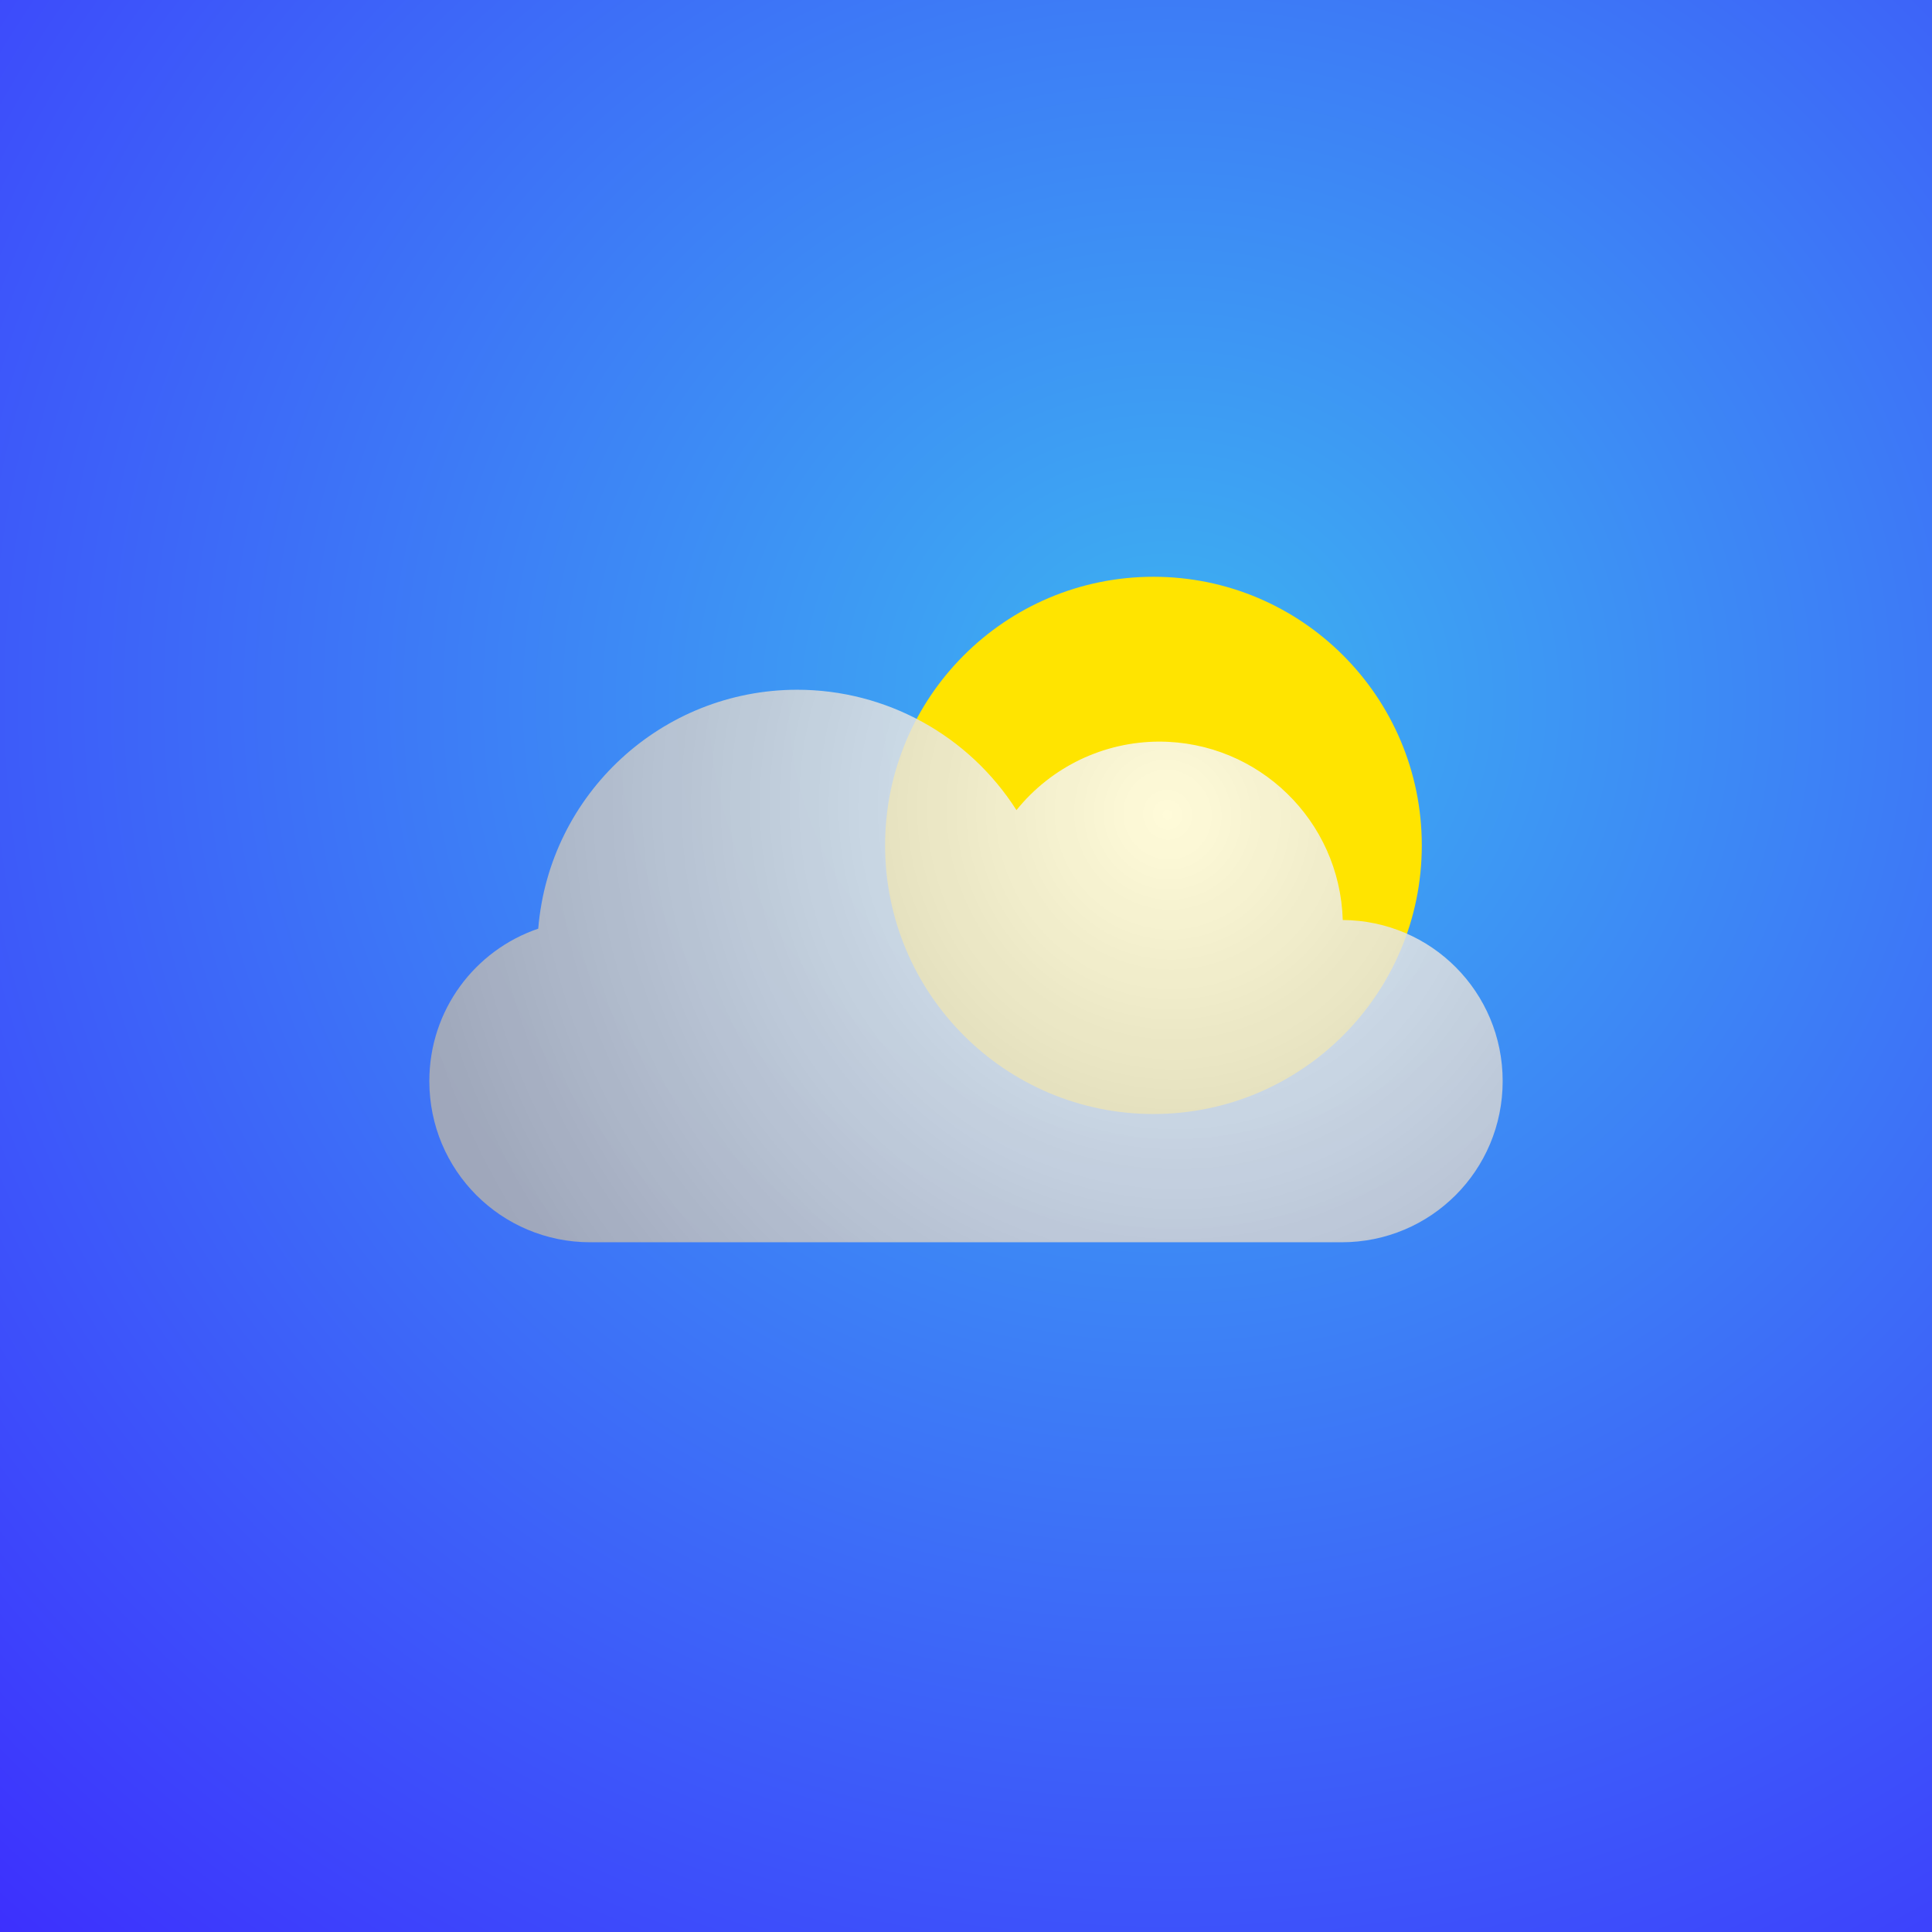
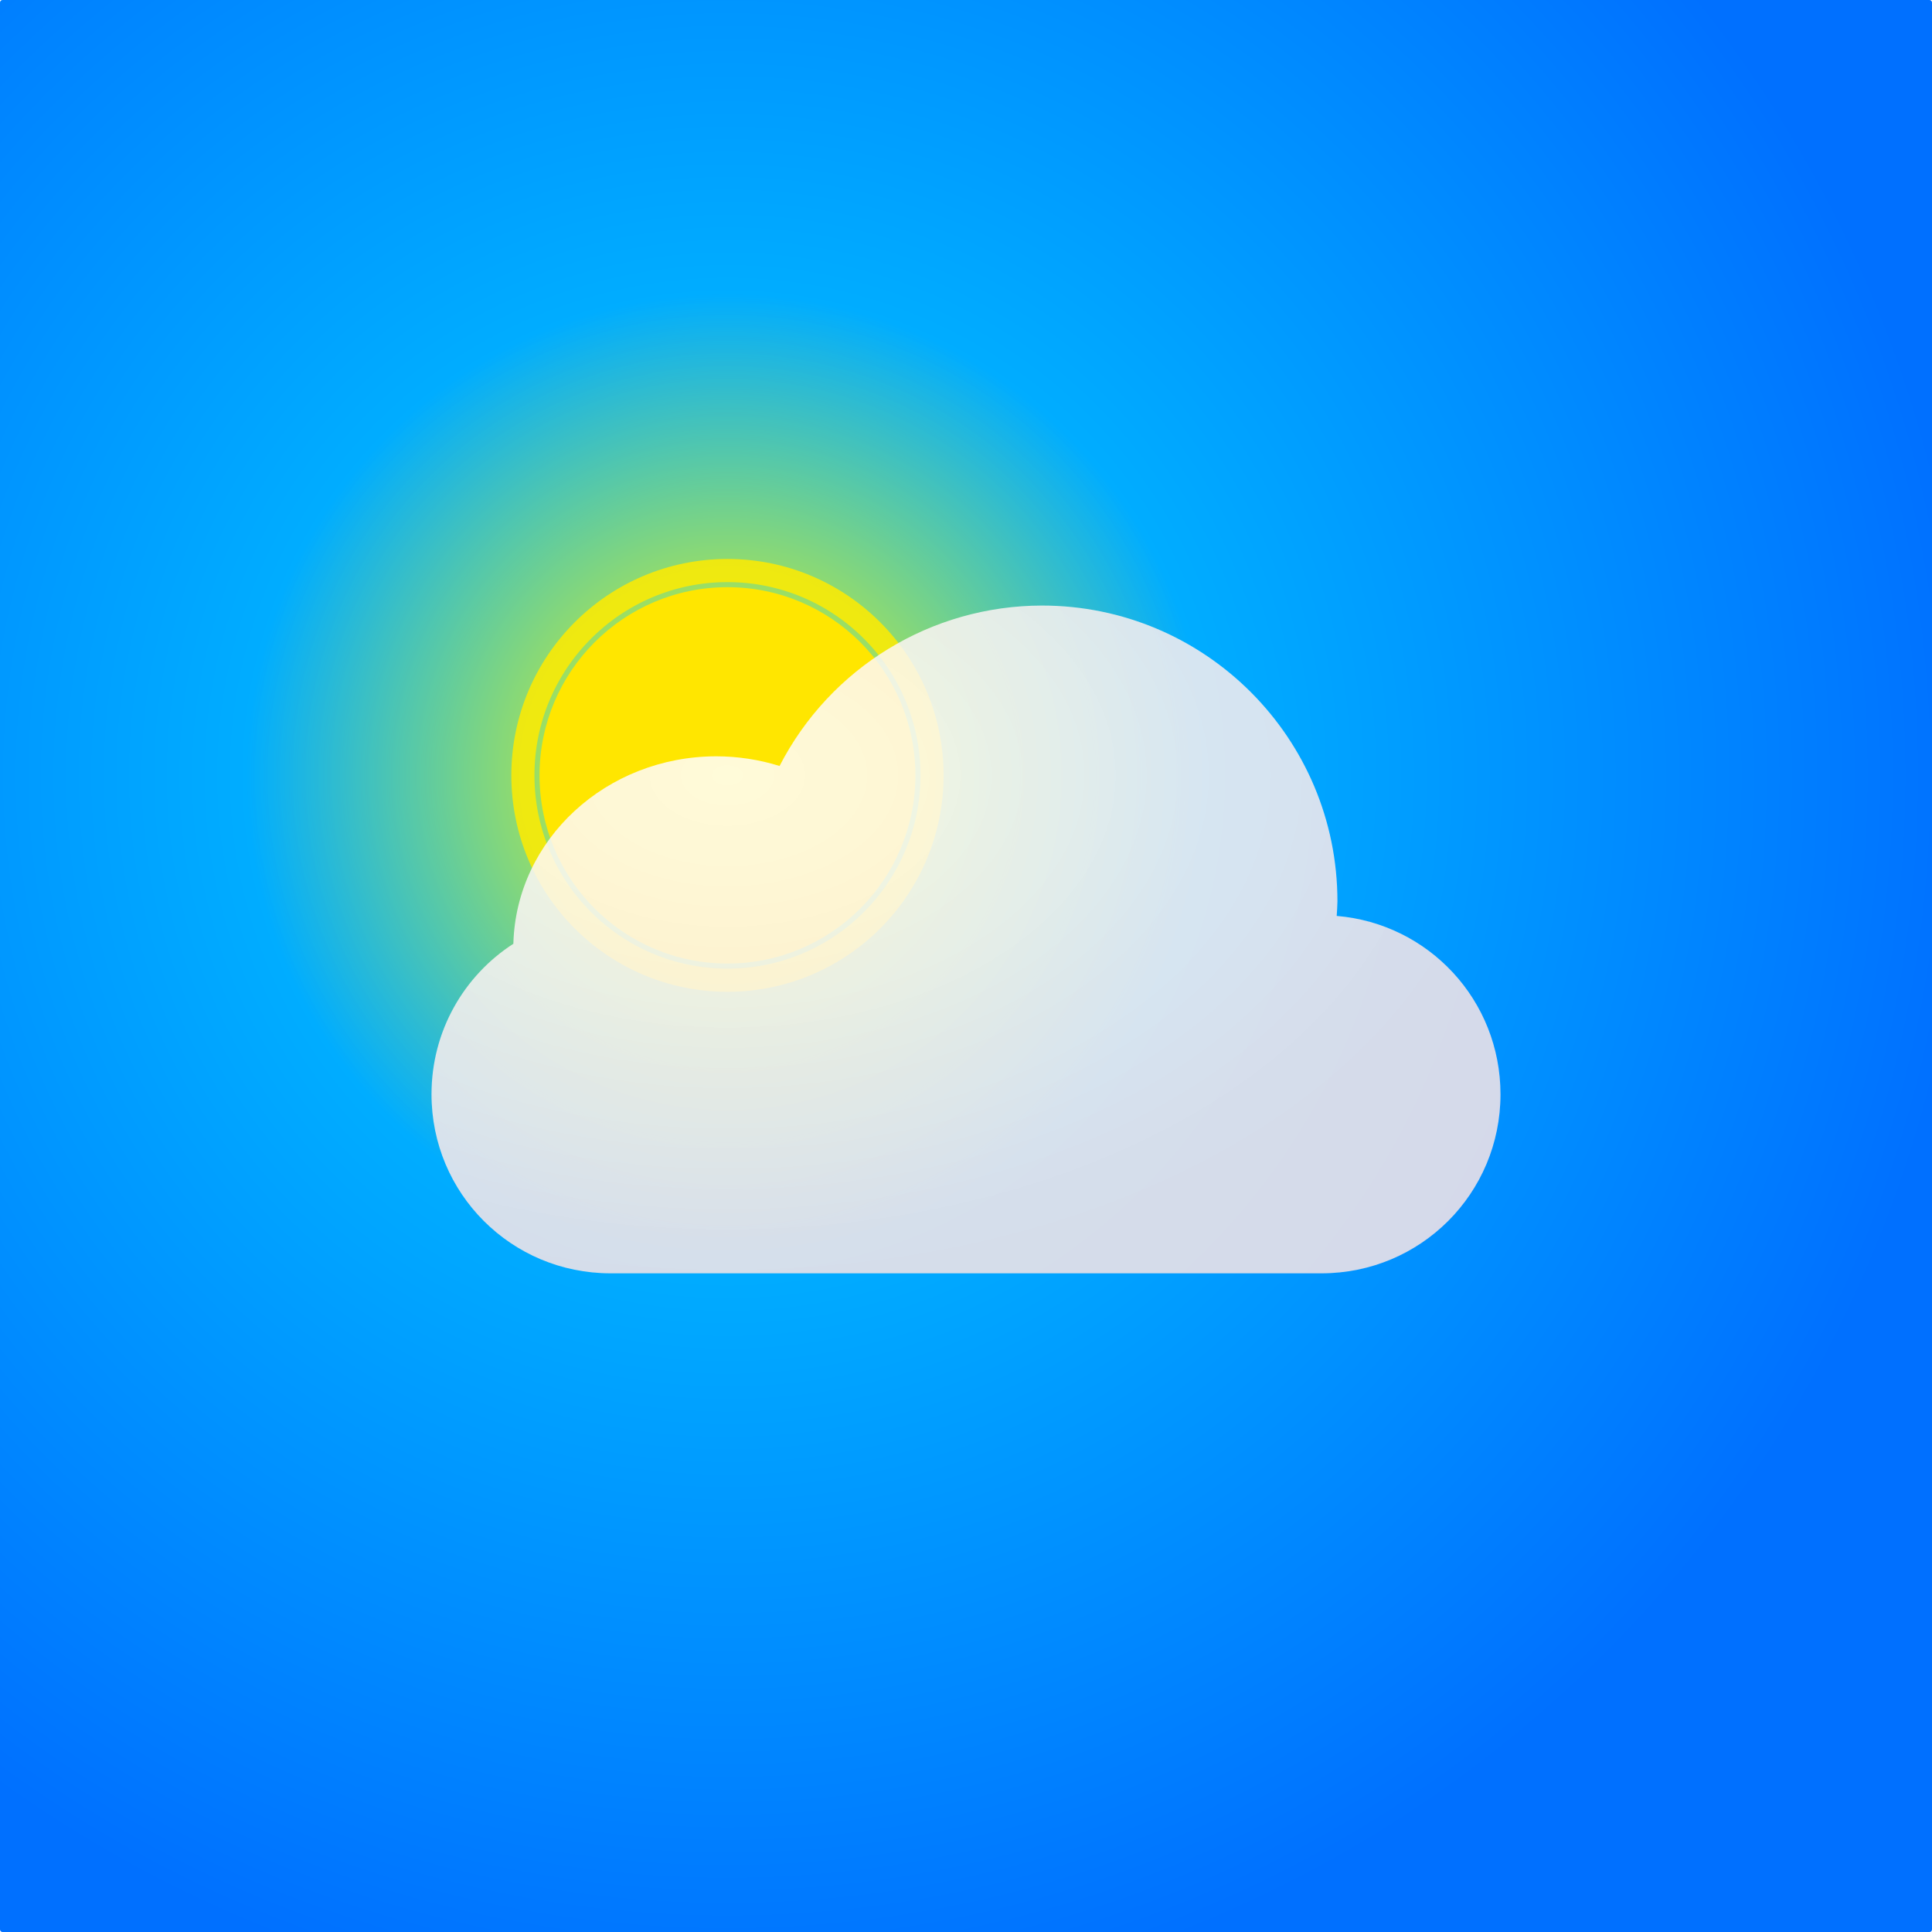
- <svg xmlns="http://www.w3.org/2000/svg" xmlns:xlink="http://www.w3.org/1999/xlink" width="270.933mm" height="270.933mm" viewBox="0 0 270.933 270.933" version="1.1" id="svg8">
+ <svg xmlns="http://www.w3.org/2000/svg" xmlns:xlink="http://www.w3.org/1999/xlink" width="1024" height="1024" viewBox="0 0 270.933 270.933" version="1.1" id="svg8">
  <defs id="defs2">
-     <linearGradient id="linearGradient4555">
-       <stop style="stop-color:#ffffff;stop-opacity:1;" offset="0" id="stop4551" />
-       <stop style="stop-color:#b0b0b0;stop-opacity:1" offset="1" id="stop4553" />
+     <linearGradient id="linearGradient1594">
+       <stop style="stop-color:#ffffff;stop-opacity:1;" offset="0" id="stop1590" />
+       <stop style="stop-color:#fae6e6;stop-opacity:1" offset="1" id="stop1592" />
    </linearGradient>
-     <linearGradient id="linearGradient4528">
-       <stop style="stop-color:#3db3f1;stop-opacity:1" offset="0" id="stop4524" />
-       <stop style="stop-color:#3d1fff;stop-opacity:1" offset="1" id="stop4526" />
+     <linearGradient id="linearGradient1451">
+       <stop style="stop-color:#00d3ff;stop-opacity:1" offset="0" id="stop1447" />
+       <stop style="stop-color:#0070ff;stop-opacity:1" offset="1" id="stop1449" />
    </linearGradient>
-     <radialGradient xlink:href="#linearGradient4528" id="radialGradient4565" cx="76.953" cy="174.768" fx="76.953" fy="174.768" r="23.812" gradientUnits="userSpaceOnUse" gradientTransform="matrix(2.1370724e-6,11.07774,-11.58979,2.2358549e-6,2255.391,-794.3938)" />
-     <radialGradient xlink:href="#linearGradient4555" id="radialGradient4567" cx="323.883" cy="779.616" fx="323.883" fy="779.616" r="50" gradientTransform="matrix(-1.242108,0.7171316,-0.7396144,-1.28105,1337.681,1524.188)" gradientUnits="userSpaceOnUse" />
+     <linearGradient id="linearGradient1386">
+       <stop style="stop-color:#ffff00;stop-opacity:1" offset="0" id="stop1382" />
+       <stop style="stop-color:#ffd700;stop-opacity:0;" offset="1" id="stop1384" />
+     </linearGradient>
+     <radialGradient xlink:href="#linearGradient1386" id="radialGradient1398" cx="135.467" cy="161.533" fx="135.467" fy="161.533" r="135.467" gradientUnits="userSpaceOnUse" />
+     <radialGradient xlink:href="#linearGradient1451" id="radialGradient1453" cx="118.649" cy="117.7" fx="118.649" fy="117.7" r="135.467" gradientUnits="userSpaceOnUse" gradientTransform="matrix(0,1.291066,-1.291066,0,253.9733,-18.38423)" />
+     <radialGradient xlink:href="#linearGradient1594" id="radialGradient1596" cx="101.973" cy="27.832" fx="101.973" fy="27.832" r="75.048" gradientTransform="matrix(-8.7414803e-8,3.562407,-5.4825,-1.3453029e-7,538.1595,47.68993)" gradientUnits="userSpaceOnUse" />
  </defs>
-   <g id="layer1" transform="translate(-66.14584,40.07916)">
-     <rect style="fill:url(#radialGradient4565);fill-opacity:1;fill-rule:nonzero;stroke:none;stroke-width:8.648;stroke-linecap:butt;stroke-linejoin:round;stroke-miterlimit:4;stroke-dasharray:none;stroke-opacity:1" id="rect4522" width="270.933" height="270.933" x="66.146" y="-40.079" ry="0" rx="0" />
-     <g id="g834" transform="matrix(5.688889,0,0,5.694574,-310.1504,-1067.485)">
-       <circle r="6.615" cy="201.237" cx="94.579" id="path4559" style="fill:#ffe400;fill-opacity:1;fill-rule:nonzero;stroke:none;stroke-width:1.735;stroke-linecap:butt;stroke-linejoin:round;stroke-miterlimit:4;stroke-dasharray:none;stroke-opacity:1" />
-       <path transform="scale(0.2645833)" id="rect4536" d="m 324.275,746.094 a 24.228,24.228 0 0 0 -24.129,22.238 C 294.236,770.342 290,775.912 290,782.52 c 0,8.31 6.69,15 15,15 h 70 c 8.31,0 15,-6.69 15,-15 0,-8.276 -6.636,-14.939 -14.898,-14.994 a 17.11,17.11 0 0 0 -17.094,-16.604 17.11,17.11 0 0 0 -13.307,6.377 24.228,24.228 0 0 0 -20.426,-11.205 z" style="opacity:0.85;fill:url(#radialGradient4567);fill-opacity:1;fill-rule:nonzero;stroke:none;stroke-width:6.609;stroke-linecap:butt;stroke-linejoin:round;stroke-miterlimit:4;stroke-dasharray:none;stroke-opacity:1" />
+   <g id="layer1" transform="translate(0,-26.06665)">
+     <rect style="opacity:1;fill:url(#radialGradient1453);fill-opacity:1;fill-rule:nonzero;stroke:none;stroke-width:6.615;stroke-linecap:butt;stroke-linejoin:round;stroke-miterlimit:4;stroke-dasharray:none;stroke-opacity:0.851" id="rect1419" width="270.933" height="270.933" x="0" y="26.067" ry="0.348" />
+     <g id="g1432" transform="matrix(0.4980499,0,0,0.4986867,34.54596,54.24535)">
+       <rect ry="0.34" y="26.067" x="0" height="270.933" width="270.933" id="rect1380" style="opacity:1;fill:url(#radialGradient1398);fill-opacity:1;fill-rule:nonzero;stroke:none;stroke-width:6.515;stroke-linecap:butt;stroke-linejoin:round;stroke-miterlimit:4;stroke-dasharray:none;stroke-opacity:0.851" />
+       <circle r="52.917" cy="161.533" cx="135.467" id="path815" style="opacity:1;fill:#ffe600;fill-opacity:1;fill-rule:nonzero;stroke:none;stroke-width:1.852;stroke-linecap:butt;stroke-linejoin:round;stroke-miterlimit:4;stroke-dasharray:none;stroke-opacity:1" />
+       <circle r="57.598" style="opacity:1;fill:none;fill-opacity:1;fill-rule:nonzero;stroke:#ffeb00;stroke-width:6.512;stroke-linecap:butt;stroke-linejoin:round;stroke-miterlimit:4;stroke-dasharray:none;stroke-opacity:0.851" id="circle817" cx="135.467" cy="161.533" />
    </g>
+     <path style="opacity:0.85;fill:url(#radialGradient1596);fill-opacity:1;fill-rule:nonzero;stroke:none;stroke-width:17.349;stroke-linecap:butt;stroke-linejoin:round;stroke-miterlimit:4;stroke-dasharray:none;stroke-opacity:0.851" d="M 552.26 320.957 A 156.608 156.808 0 0 0 413.186 405.982 A 107.73 101.875 0 0 0 379.691 400.859 A 107.73 101.875 0 0 0 272.096 500.211 C 245.953 517.073 228.709 546.447 228.709 580 C 228.709 632.566 271.028 674.885 323.594 674.885 L 700.406 674.885 C 752.972 674.885 795.291 632.566 795.291 580 C 795.291 530.156 757.239 489.532 708.482 485.459 A 156.608 156.808 0 0 0 708.867 477.766 A 156.608 156.808 0 0 0 552.26 320.957 z " transform="matrix(0.2645833,0,0,0.2645833,0,26.06665)" id="rect1436" />
  </g>
</svg>
